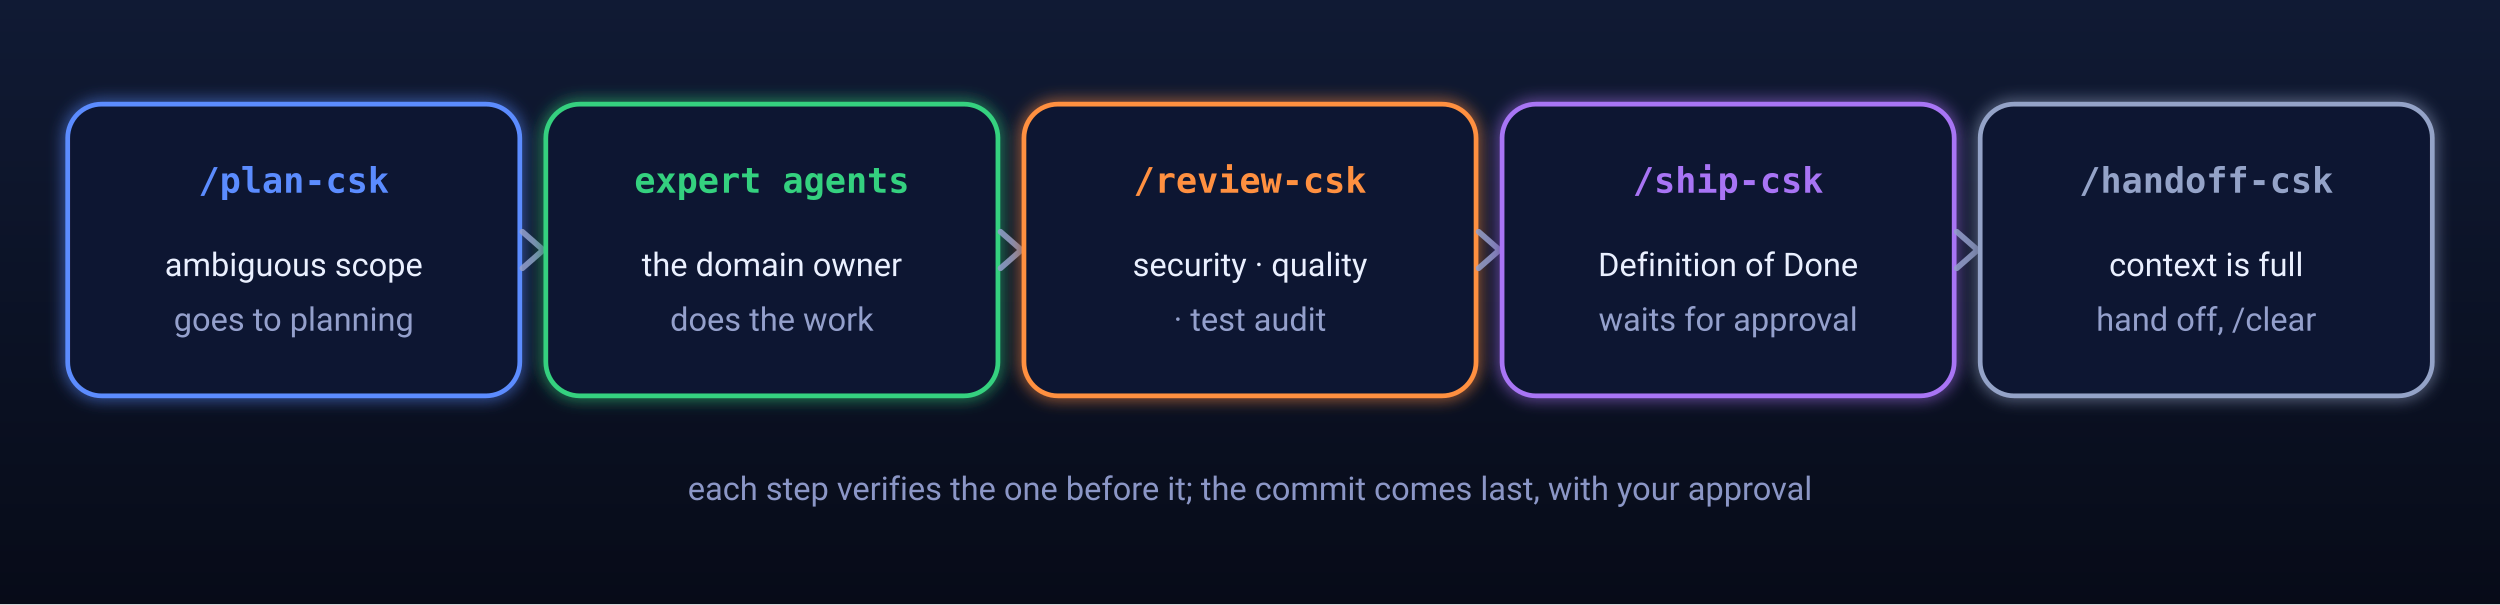
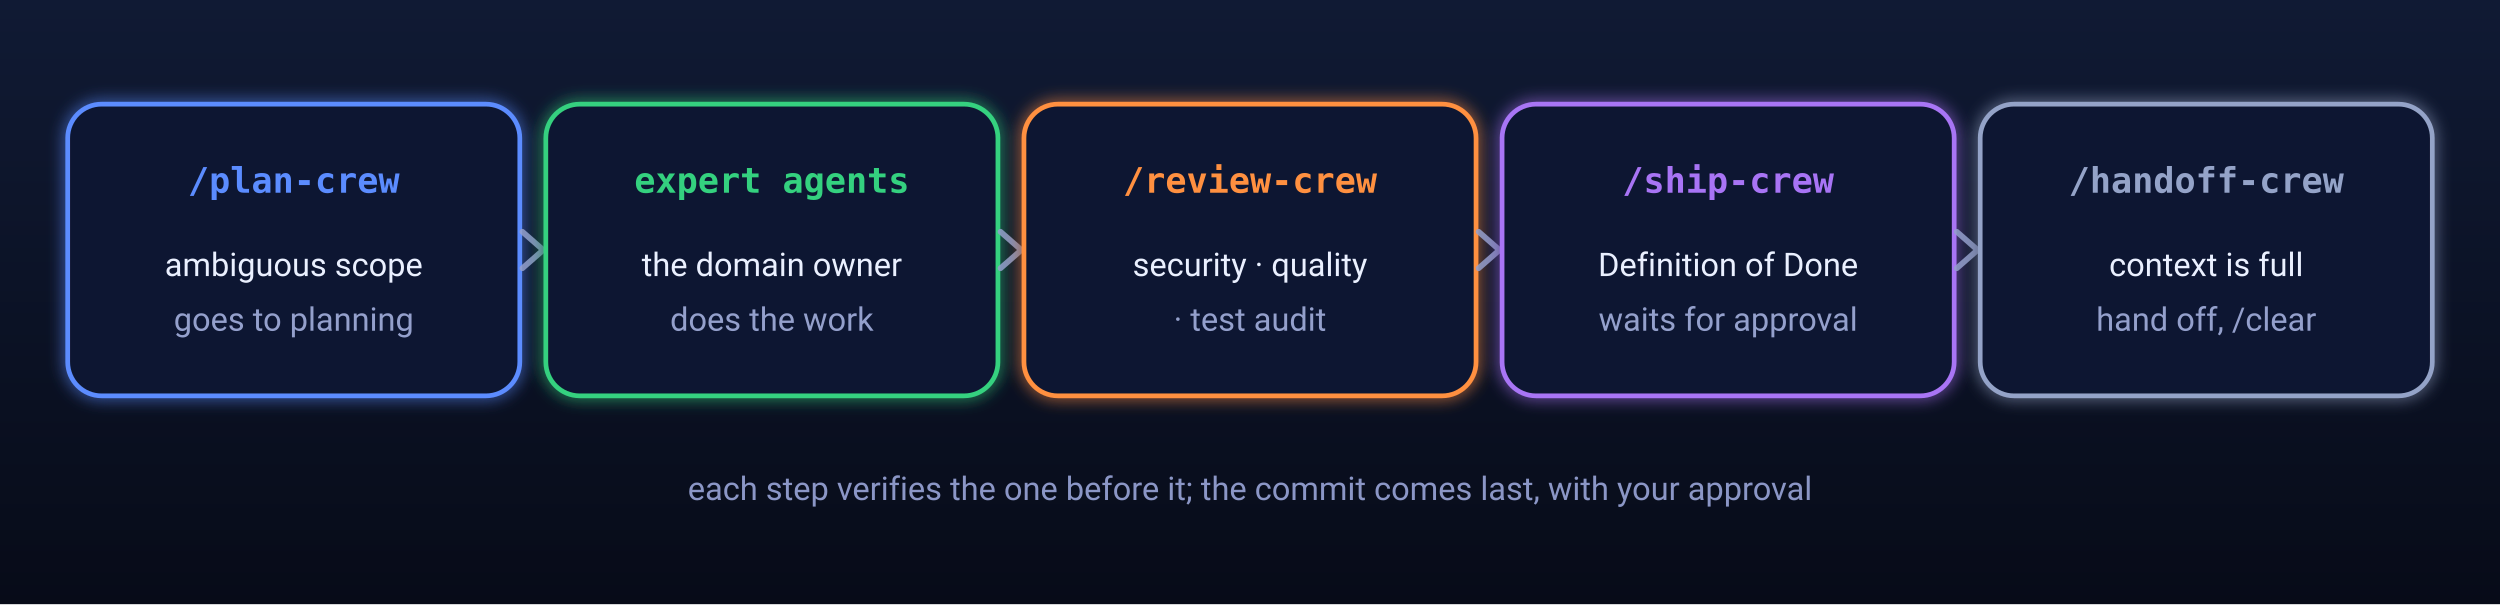
<svg xmlns="http://www.w3.org/2000/svg" viewBox="0 0 960 232" font-family="'Segoe UI',system-ui,-apple-system,Roboto,Helvetica,Arial,sans-serif" role="img" aria-label="Claude Starter Kit — command flow">
  <defs>
    <linearGradient id="fbg" x1="0" y1="0" x2="0" y2="1">
      <stop offset="0" stop-color="#101a34" />
      <stop offset="1" stop-color="#070b18" />
    </linearGradient>
    <filter id="glow" x="-60%" y="-60%" width="220%" height="220%">
      <feGaussianBlur stdDeviation="3" result="b" />
      <feMerge>
        <feMergeNode in="b" />
        <feMergeNode in="SourceGraphic" />
      </feMerge>
    </filter>
  </defs>
  <rect width="960" height="232" fill="url(#fbg)" />
  <rect x="26.0" y="40" width="173.6" height="112" rx="13" fill="#0f1830" stroke="#5b8cff" stroke-width="1.8" filter="url(#glow)" />
-   <text x="112.8" y="74.0" text-anchor="middle" font-size="13.5" font-weight="700" fill="#5b8cff" font-family="ui-monospace,Menlo,monospace">/plan-csk</text>
+   <text x="112.8" y="74.0" text-anchor="middle" font-size="13.5" font-weight="700" fill="#5b8cff" font-family="ui-monospace,Menlo,monospace">/plan-crew</text>
  <text x="112.8" y="106.0" text-anchor="middle" font-size="12.5" fill="#eaf0ff">ambiguous scope</text>
  <text x="112.8" y="127.0" text-anchor="middle" font-size="12.5" fill="#94a0cc">goes to planning</text>
  <path d="M200.6,89.0 L208.6,96.0 L200.6,103.0" fill="none" stroke="#94a0cc" stroke-opacity="0.85" stroke-width="2.2" stroke-linecap="round" stroke-linejoin="round" />
  <rect x="209.6" y="40" width="173.6" height="112" rx="13" fill="#0f1830" stroke="#34d17f" stroke-width="1.8" filter="url(#glow)" />
  <text x="296.4" y="74.0" text-anchor="middle" font-size="13.5" font-weight="700" fill="#34d17f" font-family="ui-monospace,Menlo,monospace">expert agents</text>
  <text x="296.4" y="106.0" text-anchor="middle" font-size="12.5" fill="#eaf0ff">the domain owner</text>
  <text x="296.4" y="127.0" text-anchor="middle" font-size="12.5" fill="#94a0cc">does the work</text>
  <path d="M384.2,89.0 L392.2,96.0 L384.2,103.0" fill="none" stroke="#94a0cc" stroke-opacity="0.85" stroke-width="2.2" stroke-linecap="round" stroke-linejoin="round" />
  <rect x="393.2" y="40" width="173.6" height="112" rx="13" fill="#0f1830" stroke="#ff9040" stroke-width="1.8" filter="url(#glow)" />
-   <text x="480.0" y="74.0" text-anchor="middle" font-size="13.5" font-weight="700" fill="#ff9040" font-family="ui-monospace,Menlo,monospace">/review-csk</text>
+   <text x="480.0" y="74.0" text-anchor="middle" font-size="13.5" font-weight="700" fill="#ff9040" font-family="ui-monospace,Menlo,monospace">/review-crew</text>
  <text x="480.0" y="106.0" text-anchor="middle" font-size="12.5" fill="#eaf0ff">security · quality</text>
  <text x="480.0" y="127.0" text-anchor="middle" font-size="12.5" fill="#94a0cc">· test audit</text>
  <path d="M567.8,89.0 L575.8,96.0 L567.8,103.0" fill="none" stroke="#94a0cc" stroke-opacity="0.85" stroke-width="2.2" stroke-linecap="round" stroke-linejoin="round" />
  <rect x="576.8" y="40" width="173.6" height="112" rx="13" fill="#0f1830" stroke="#a874f5" stroke-width="1.8" filter="url(#glow)" />
-   <text x="663.6" y="74.0" text-anchor="middle" font-size="13.5" font-weight="700" fill="#a874f5" font-family="ui-monospace,Menlo,monospace">/ship-csk</text>
+   <text x="663.6" y="74.0" text-anchor="middle" font-size="13.5" font-weight="700" fill="#a874f5" font-family="ui-monospace,Menlo,monospace">/ship-crew</text>
  <text x="663.6" y="106.0" text-anchor="middle" font-size="12.5" fill="#eaf0ff">Definition of Done</text>
  <text x="663.6" y="127.0" text-anchor="middle" font-size="12.5" fill="#94a0cc">waits for approval</text>
  <path d="M751.4,89.0 L759.4,96.0 L751.4,103.0" fill="none" stroke="#94a0cc" stroke-opacity="0.85" stroke-width="2.2" stroke-linecap="round" stroke-linejoin="round" />
  <rect x="760.4" y="40" width="173.6" height="112" rx="13" fill="#0f1830" stroke="#94a3c8" stroke-width="1.8" filter="url(#glow)" />
-   <text x="847.2" y="74.0" text-anchor="middle" font-size="13.5" font-weight="700" fill="#94a3c8" font-family="ui-monospace,Menlo,monospace">/handoff-csk</text>
+   <text x="847.2" y="74.0" text-anchor="middle" font-size="13.5" font-weight="700" fill="#94a3c8" font-family="ui-monospace,Menlo,monospace">/handoff-crew</text>
  <text x="847.2" y="106.0" text-anchor="middle" font-size="12.5" fill="#eaf0ff">context is full</text>
  <text x="847.2" y="127.0" text-anchor="middle" font-size="12.5" fill="#94a0cc">hand off, /clear</text>
  <text x="480.0" y="192" text-anchor="middle" font-size="12.5" fill="#8b96c6">each step verifies the one before it; the commit comes last, with your approval</text>
</svg>
